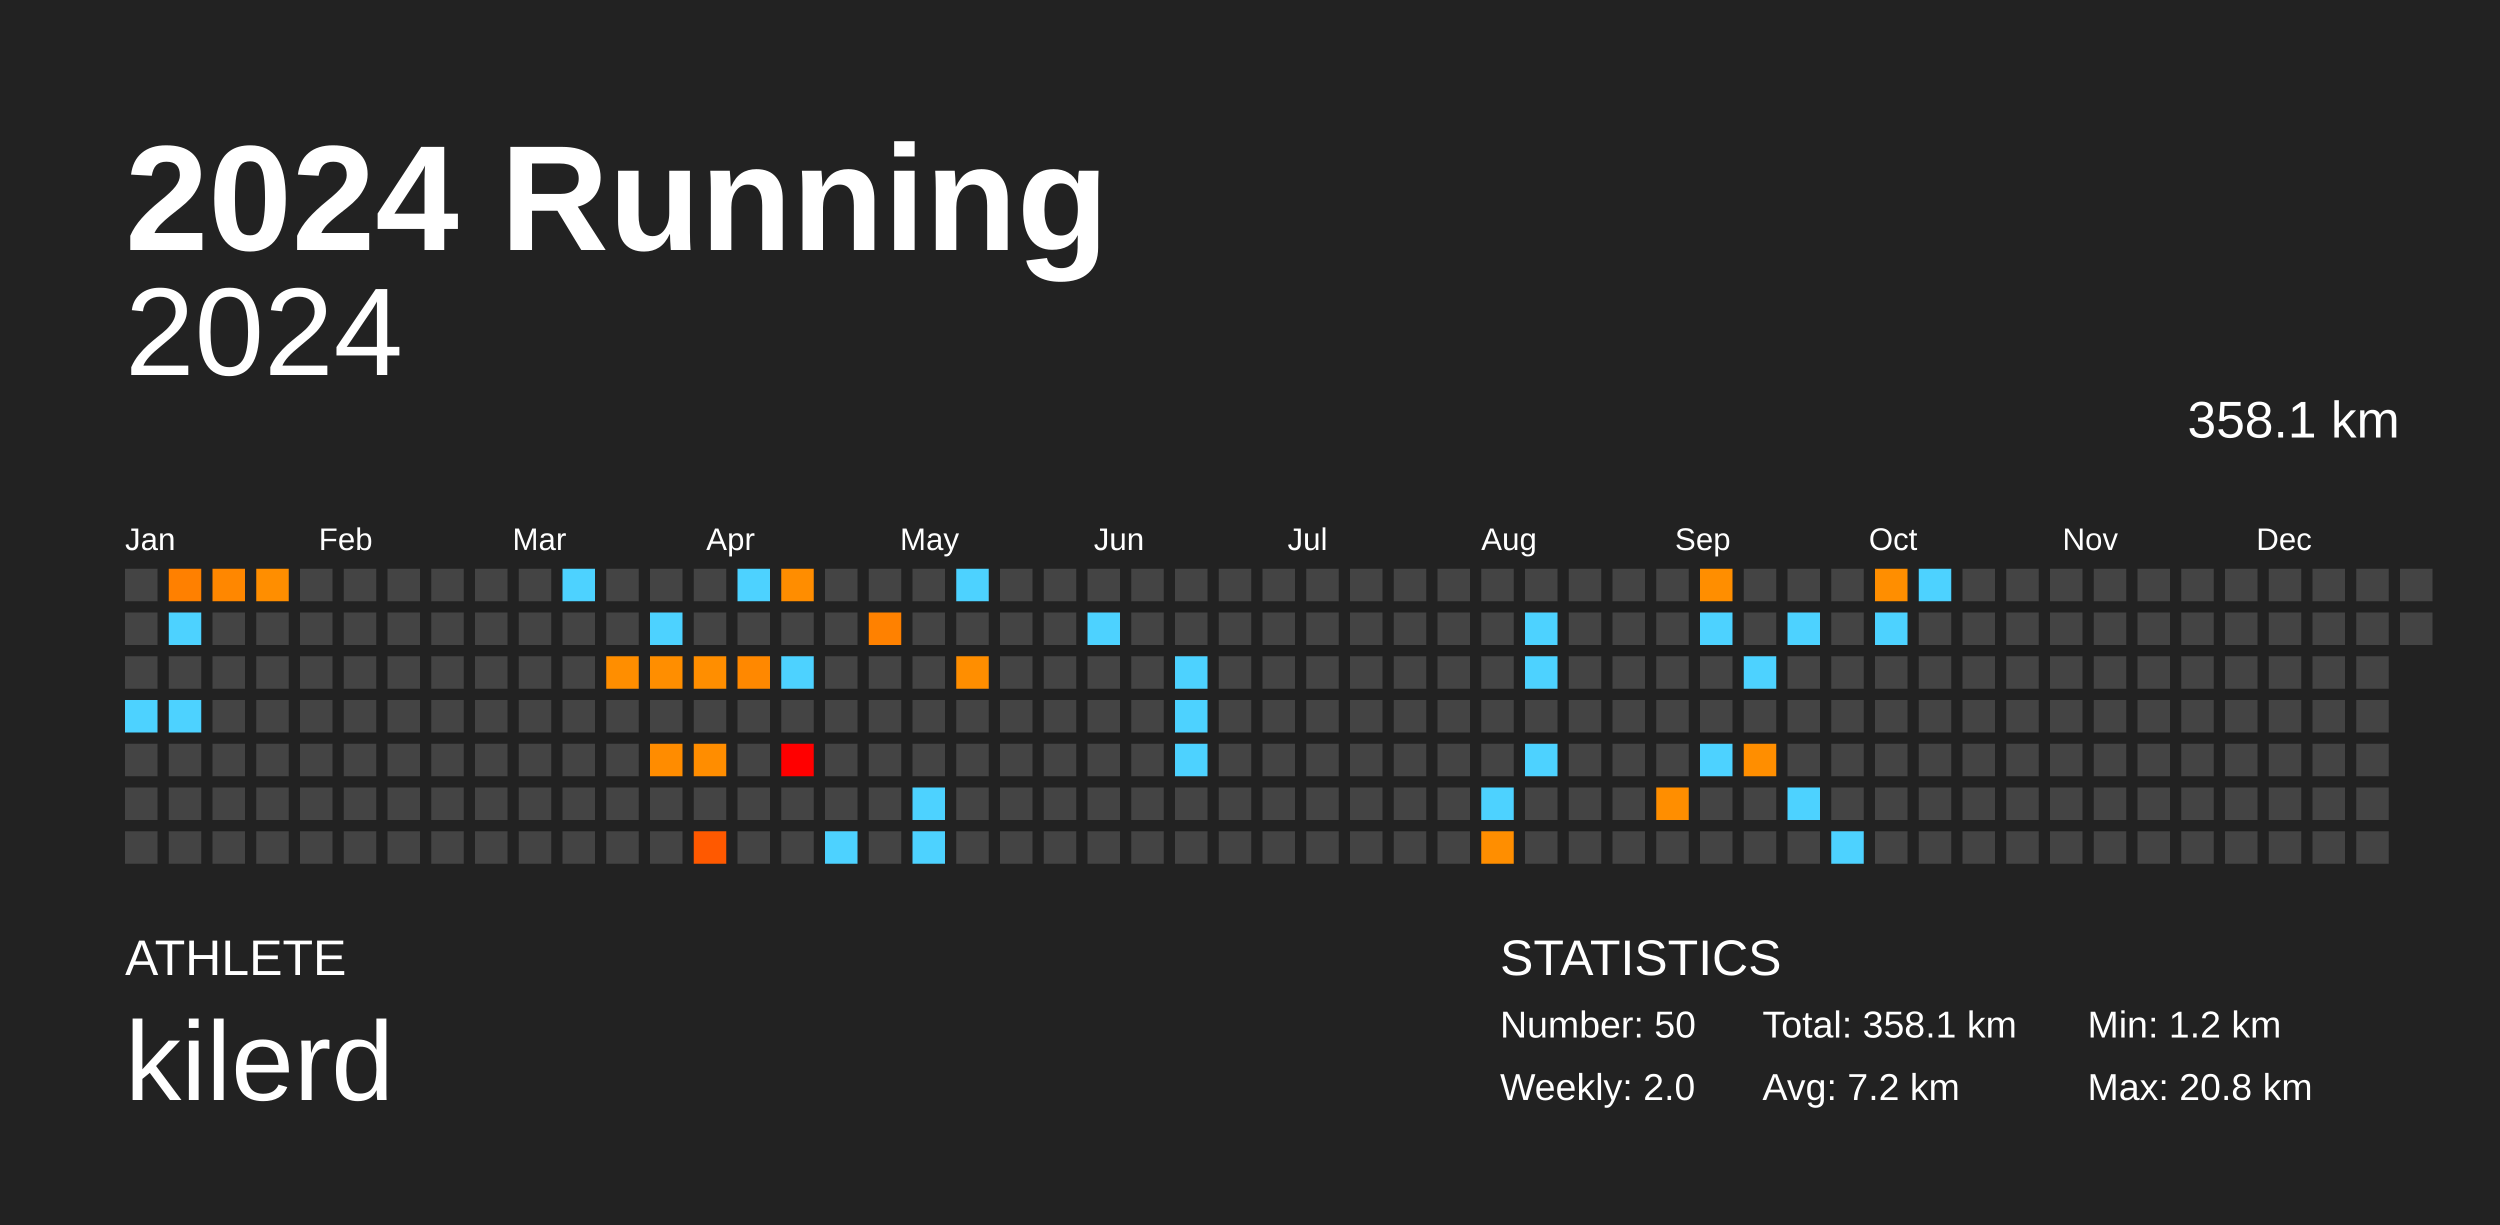
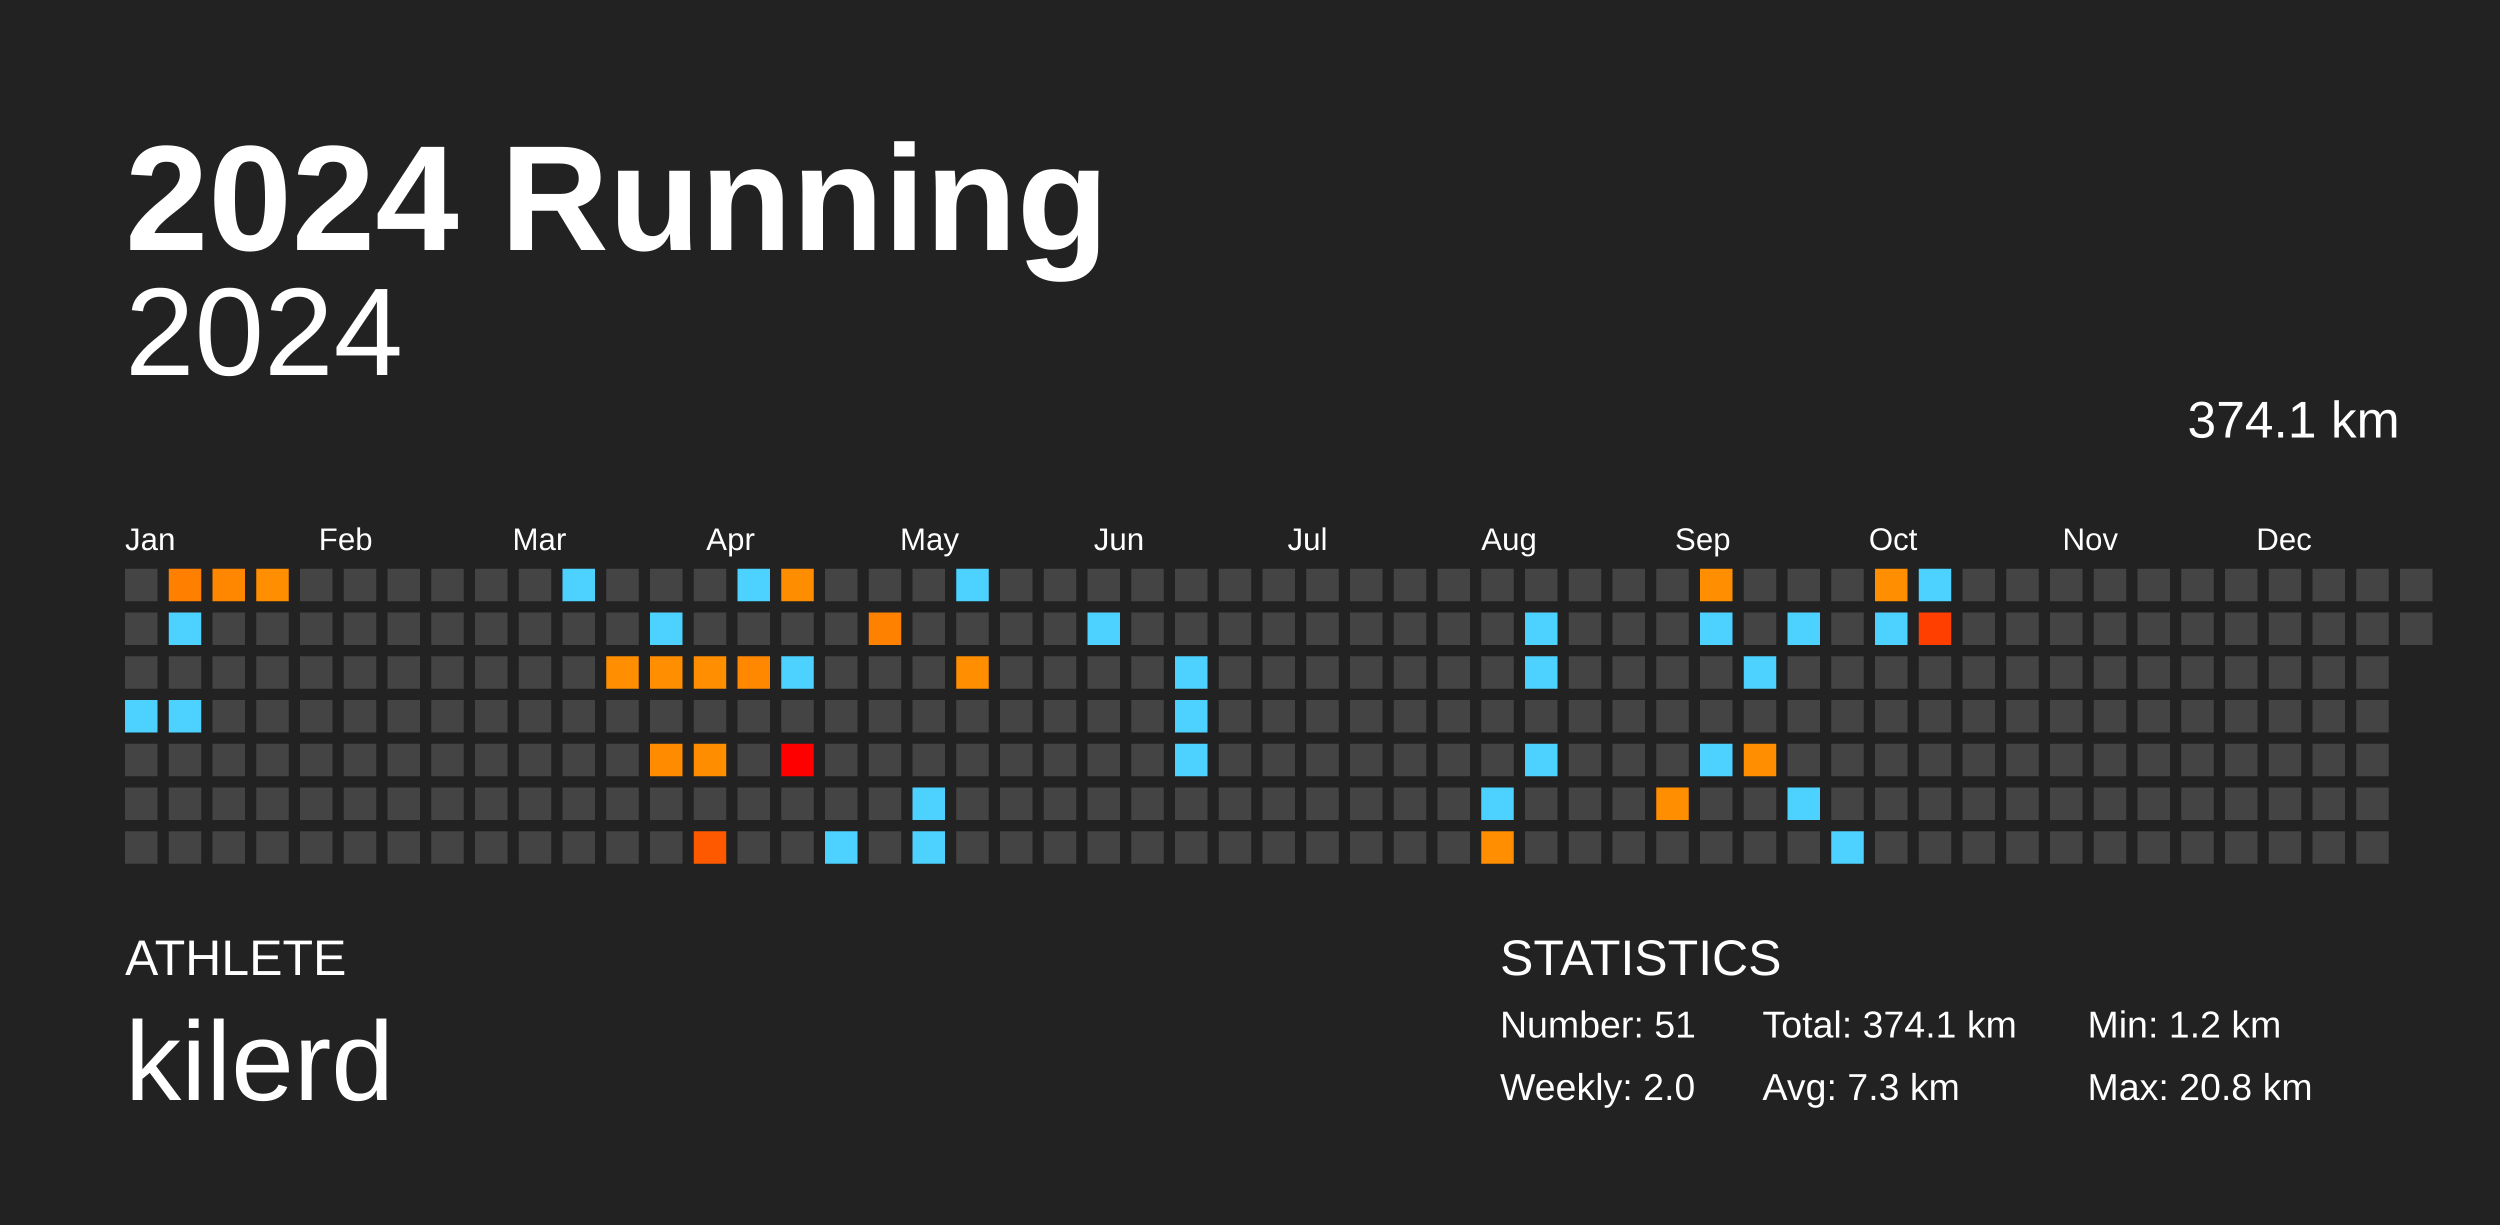
<svg xmlns="http://www.w3.org/2000/svg" baseProfile="full" height="98mm" version="1.1" viewBox="0,0,200,98" width="200mm">
  <defs />
  <rect fill="#222222" height="98" width="200" x="0" y="0" />
  <text fill="#FFFFFF" style="font-size:12px; font-family:Arial; font-weight:bold;" x="10" y="20">2024 Running</text>
  <text fill="#FFFFFF" style="font-size:4px; font-family:Arial" x="10" y="78">ATHLETE</text>
  <text fill="#FFFFFF" style="font-size:9px; font-family:Arial" x="10" y="88">kilerd</text>
  <text fill="#FFFFFF" style="font-size:4px; font-family:Arial" x="120" y="78">STATISTICS</text>
-   <text fill="#FFFFFF" style="font-size:3px; font-family:Arial" x="120" y="83">Number: 50</text>
+   <text fill="#FFFFFF" style="font-size:3px; font-family:Arial" x="120" y="83">Number: 51</text>
  <text fill="#FFFFFF" style="font-size:3px; font-family:Arial" x="120" y="88">Weekly: 2.0</text>
-   <text fill="#FFFFFF" style="font-size:3px; font-family:Arial" x="141" y="83">Total: 358.1 km</text>
-   <text fill="#FFFFFF" style="font-size:3px; font-family:Arial" x="141" y="88">Avg: 7.2 km</text>
+   <text fill="#FFFFFF" style="font-size:3px; font-family:Arial" x="141" y="83">Total: 374.1 km</text>
+   <text fill="#FFFFFF" style="font-size:3px; font-family:Arial" x="141" y="88">Avg: 7.3 km</text>
  <text fill="#FFFFFF" style="font-size:3px; font-family:Arial" x="167" y="83">Min: 1.2 km</text>
  <text fill="#FFFFFF" style="font-size:3px; font-family:Arial" x="167" y="88">Max: 20.8 km</text>
  <text alignment-baseline="hanging" fill="#FFFFFF" style="font-size:10.0px; font-family:Arial;" x="10" y="30">2024</text>
-   <text alignment-baseline="hanging" fill="#FFFFFF" style="font-size:4.125px; font-family:Arial;" x="175" y="35">358.1 km</text>
+   <text alignment-baseline="hanging" fill="#FFFFFF" style="font-size:4.125px; font-family:Arial;" x="175" y="35">374.1 km</text>
  <text fill="#FFFFFF" style="font-size:2.5px; font-family:Arial" x="10.0" y="44">Jan</text>
  <text fill="#FFFFFF" style="font-size:2.5px; font-family:Arial" x="25.5" y="44">Feb</text>
  <text fill="#FFFFFF" style="font-size:2.5px; font-family:Arial" x="41.0" y="44">Mar</text>
  <text fill="#FFFFFF" style="font-size:2.5px; font-family:Arial" x="56.5" y="44">Apr</text>
  <text fill="#FFFFFF" style="font-size:2.5px; font-family:Arial" x="72.0" y="44">May</text>
  <text fill="#FFFFFF" style="font-size:2.5px; font-family:Arial" x="87.5" y="44">Jun</text>
  <text fill="#FFFFFF" style="font-size:2.5px; font-family:Arial" x="103.0" y="44">Jul</text>
  <text fill="#FFFFFF" style="font-size:2.5px; font-family:Arial" x="118.5" y="44">Aug</text>
  <text fill="#FFFFFF" style="font-size:2.5px; font-family:Arial" x="134.0" y="44">Sep</text>
  <text fill="#FFFFFF" style="font-size:2.5px; font-family:Arial" x="149.5" y="44">Oct</text>
  <text fill="#FFFFFF" style="font-size:2.5px; font-family:Arial" x="165.0" y="44">Nov</text>
  <text fill="#FFFFFF" style="font-size:2.5px; font-family:Arial" x="180.5" y="44">Dec</text>
  <rect fill="#444444" height="2.6" width="2.6" x="10.0" y="45.5" />
  <rect fill="#444444" height="2.6" width="2.6" x="10.0" y="49.0" />
  <rect fill="#444444" height="2.6" width="2.6" x="10.0" y="52.5" />
  <rect fill="#4dd2ff" height="2.6" width="2.6" x="10.0" y="56.0" />
  <rect fill="#444444" height="2.6" width="2.6" x="10.0" y="59.5" />
  <rect fill="#444444" height="2.6" width="2.6" x="10.0" y="63.0" />
  <rect fill="#444444" height="2.6" width="2.6" x="10.0" y="66.5" />
  <rect fill="#ff8000" height="2.6" width="2.6" x="13.5" y="45.5" />
  <rect fill="#4dd2ff" height="2.6" width="2.6" x="13.5" y="49.0" />
  <rect fill="#444444" height="2.6" width="2.6" x="13.5" y="52.5" />
  <rect fill="#4dd2ff" height="2.6" width="2.6" x="13.5" y="56.0" />
  <rect fill="#444444" height="2.6" width="2.6" x="13.5" y="59.5" />
  <rect fill="#444444" height="2.6" width="2.6" x="13.5" y="63.0" />
  <rect fill="#444444" height="2.6" width="2.6" x="13.5" y="66.5" />
  <rect fill="#ff8700" height="2.6" width="2.6" x="17.0" y="45.5" />
  <rect fill="#444444" height="2.6" width="2.6" x="17.0" y="49.0" />
  <rect fill="#444444" height="2.6" width="2.6" x="17.0" y="52.5" />
  <rect fill="#444444" height="2.6" width="2.6" x="17.0" y="56.0" />
  <rect fill="#444444" height="2.6" width="2.6" x="17.0" y="59.5" />
  <rect fill="#444444" height="2.6" width="2.6" x="17.0" y="63.0" />
  <rect fill="#444444" height="2.6" width="2.6" x="17.0" y="66.5" />
  <rect fill="#ff8e00" height="2.6" width="2.6" x="20.5" y="45.5" />
  <rect fill="#444444" height="2.6" width="2.6" x="20.5" y="49.0" />
  <rect fill="#444444" height="2.6" width="2.6" x="20.5" y="52.5" />
  <rect fill="#444444" height="2.6" width="2.6" x="20.5" y="56.0" />
  <rect fill="#444444" height="2.6" width="2.6" x="20.5" y="59.5" />
  <rect fill="#444444" height="2.6" width="2.6" x="20.5" y="63.0" />
  <rect fill="#444444" height="2.6" width="2.6" x="20.5" y="66.5" />
  <rect fill="#444444" height="2.6" width="2.6" x="24.0" y="45.5" />
  <rect fill="#444444" height="2.6" width="2.6" x="24.0" y="49.0" />
  <rect fill="#444444" height="2.6" width="2.6" x="24.0" y="52.5" />
  <rect fill="#444444" height="2.6" width="2.6" x="24.0" y="56.0" />
  <rect fill="#444444" height="2.6" width="2.6" x="24.0" y="59.5" />
  <rect fill="#444444" height="2.6" width="2.6" x="24.0" y="63.0" />
  <rect fill="#444444" height="2.6" width="2.6" x="24.0" y="66.5" />
  <rect fill="#444444" height="2.6" width="2.6" x="27.5" y="45.5" />
  <rect fill="#444444" height="2.6" width="2.6" x="27.5" y="49.0" />
  <rect fill="#444444" height="2.6" width="2.6" x="27.5" y="52.5" />
  <rect fill="#444444" height="2.6" width="2.6" x="27.5" y="56.0" />
  <rect fill="#444444" height="2.6" width="2.6" x="27.5" y="59.5" />
  <rect fill="#444444" height="2.6" width="2.6" x="27.5" y="63.0" />
  <rect fill="#444444" height="2.6" width="2.6" x="27.5" y="66.5" />
  <rect fill="#444444" height="2.6" width="2.6" x="31.0" y="45.5" />
  <rect fill="#444444" height="2.6" width="2.6" x="31.0" y="49.0" />
  <rect fill="#444444" height="2.6" width="2.6" x="31.0" y="52.5" />
  <rect fill="#444444" height="2.6" width="2.6" x="31.0" y="56.0" />
  <rect fill="#444444" height="2.6" width="2.6" x="31.0" y="59.5" />
  <rect fill="#444444" height="2.6" width="2.6" x="31.0" y="63.0" />
  <rect fill="#444444" height="2.6" width="2.6" x="31.0" y="66.5" />
  <rect fill="#444444" height="2.6" width="2.6" x="34.5" y="45.5" />
  <rect fill="#444444" height="2.6" width="2.6" x="34.5" y="49.0" />
  <rect fill="#444444" height="2.6" width="2.6" x="34.5" y="52.5" />
  <rect fill="#444444" height="2.6" width="2.6" x="34.5" y="56.0" />
  <rect fill="#444444" height="2.6" width="2.6" x="34.5" y="59.5" />
  <rect fill="#444444" height="2.6" width="2.6" x="34.5" y="63.0" />
  <rect fill="#444444" height="2.6" width="2.6" x="34.5" y="66.5" />
  <rect fill="#444444" height="2.6" width="2.6" x="38.0" y="45.5" />
  <rect fill="#444444" height="2.6" width="2.6" x="38.0" y="49.0" />
  <rect fill="#444444" height="2.6" width="2.6" x="38.0" y="52.5" />
  <rect fill="#444444" height="2.6" width="2.6" x="38.0" y="56.0" />
  <rect fill="#444444" height="2.6" width="2.6" x="38.0" y="59.5" />
  <rect fill="#444444" height="2.6" width="2.6" x="38.0" y="63.0" />
  <rect fill="#444444" height="2.6" width="2.6" x="38.0" y="66.5" />
  <rect fill="#444444" height="2.6" width="2.6" x="41.5" y="45.5" />
  <rect fill="#444444" height="2.6" width="2.6" x="41.5" y="49.0" />
  <rect fill="#444444" height="2.6" width="2.6" x="41.5" y="52.5" />
  <rect fill="#444444" height="2.6" width="2.6" x="41.5" y="56.0" />
  <rect fill="#444444" height="2.6" width="2.6" x="41.5" y="59.5" />
  <rect fill="#444444" height="2.6" width="2.6" x="41.5" y="63.0" />
  <rect fill="#444444" height="2.6" width="2.6" x="41.5" y="66.5" />
  <rect fill="#4dd2ff" height="2.6" width="2.6" x="45.0" y="45.5" />
  <rect fill="#444444" height="2.6" width="2.6" x="45.0" y="49.0" />
  <rect fill="#444444" height="2.6" width="2.6" x="45.0" y="52.5" />
  <rect fill="#444444" height="2.6" width="2.6" x="45.0" y="56.0" />
  <rect fill="#444444" height="2.6" width="2.6" x="45.0" y="59.5" />
  <rect fill="#444444" height="2.6" width="2.6" x="45.0" y="63.0" />
  <rect fill="#444444" height="2.6" width="2.6" x="45.0" y="66.5" />
  <rect fill="#444444" height="2.6" width="2.6" x="48.5" y="45.5" />
  <rect fill="#444444" height="2.6" width="2.6" x="48.5" y="49.0" />
  <rect fill="#ff8e00" height="2.6" width="2.6" x="48.5" y="52.5" />
  <rect fill="#444444" height="2.6" width="2.6" x="48.5" y="56.0" />
  <rect fill="#444444" height="2.6" width="2.6" x="48.5" y="59.5" />
  <rect fill="#444444" height="2.6" width="2.6" x="48.5" y="63.0" />
  <rect fill="#444444" height="2.6" width="2.6" x="48.5" y="66.5" />
  <rect fill="#444444" height="2.6" width="2.6" x="52.0" y="45.5" />
  <rect fill="#4dd2ff" height="2.6" width="2.6" x="52.0" y="49.0" />
  <rect fill="#ff8e00" height="2.6" width="2.6" x="52.0" y="52.5" />
  <rect fill="#444444" height="2.6" width="2.6" x="52.0" y="56.0" />
  <rect fill="#ff8c00" height="2.6" width="2.6" x="52.0" y="59.5" />
  <rect fill="#444444" height="2.6" width="2.6" x="52.0" y="63.0" />
  <rect fill="#444444" height="2.6" width="2.6" x="52.0" y="66.5" />
  <rect fill="#444444" height="2.6" width="2.6" x="55.5" y="45.5" />
  <rect fill="#444444" height="2.6" width="2.6" x="55.5" y="49.0" />
  <rect fill="#ff8e00" height="2.6" width="2.6" x="55.5" y="52.5" />
  <rect fill="#444444" height="2.6" width="2.6" x="55.5" y="56.0" />
  <rect fill="#ff8d00" height="2.6" width="2.6" x="55.5" y="59.5" />
  <rect fill="#444444" height="2.6" width="2.6" x="55.5" y="63.0" />
  <rect fill="#ff5900" height="2.6" width="2.6" x="55.5" y="66.5" />
  <rect fill="#4dd2ff" height="2.6" width="2.6" x="59.0" y="45.5" />
  <rect fill="#444444" height="2.6" width="2.6" x="59.0" y="49.0" />
  <rect fill="#ff8800" height="2.6" width="2.6" x="59.0" y="52.5" />
  <rect fill="#444444" height="2.6" width="2.6" x="59.0" y="56.0" />
  <rect fill="#444444" height="2.6" width="2.6" x="59.0" y="59.5" />
  <rect fill="#444444" height="2.6" width="2.6" x="59.0" y="63.0" />
  <rect fill="#444444" height="2.6" width="2.6" x="59.0" y="66.5" />
  <rect fill="#ff8d00" height="2.6" width="2.6" x="62.5" y="45.5" />
  <rect fill="#444444" height="2.6" width="2.6" x="62.5" y="49.0" />
  <rect fill="#4dd2ff" height="2.6" width="2.6" x="62.5" y="52.5" />
  <rect fill="#444444" height="2.6" width="2.6" x="62.5" y="56.0" />
  <rect fill="red" height="2.6" width="2.6" x="62.5" y="59.5" />
  <rect fill="#444444" height="2.6" width="2.6" x="62.5" y="63.0" />
  <rect fill="#444444" height="2.6" width="2.6" x="62.5" y="66.5" />
  <rect fill="#444444" height="2.6" width="2.6" x="66.0" y="45.5" />
  <rect fill="#444444" height="2.6" width="2.6" x="66.0" y="49.0" />
  <rect fill="#444444" height="2.6" width="2.6" x="66.0" y="52.5" />
  <rect fill="#444444" height="2.6" width="2.6" x="66.0" y="56.0" />
  <rect fill="#444444" height="2.6" width="2.6" x="66.0" y="59.5" />
  <rect fill="#444444" height="2.6" width="2.6" x="66.0" y="63.0" />
  <rect fill="#4dd2ff" height="2.6" width="2.6" x="66.0" y="66.5" />
  <rect fill="#444444" height="2.6" width="2.6" x="69.5" y="45.5" />
  <rect fill="#ff8100" height="2.6" width="2.6" x="69.5" y="49.0" />
  <rect fill="#444444" height="2.6" width="2.6" x="69.5" y="52.5" />
  <rect fill="#444444" height="2.6" width="2.6" x="69.5" y="56.0" />
  <rect fill="#444444" height="2.6" width="2.6" x="69.5" y="59.5" />
  <rect fill="#444444" height="2.6" width="2.6" x="69.5" y="63.0" />
  <rect fill="#444444" height="2.6" width="2.6" x="69.5" y="66.5" />
  <rect fill="#444444" height="2.6" width="2.6" x="73.0" y="45.5" />
  <rect fill="#444444" height="2.6" width="2.6" x="73.0" y="49.0" />
  <rect fill="#444444" height="2.6" width="2.6" x="73.0" y="52.5" />
  <rect fill="#444444" height="2.6" width="2.6" x="73.0" y="56.0" />
  <rect fill="#444444" height="2.6" width="2.6" x="73.0" y="59.5" />
  <rect fill="#4dd2ff" height="2.6" width="2.6" x="73.0" y="63.0" />
  <rect fill="#4dd2ff" height="2.6" width="2.6" x="73.0" y="66.5" />
  <rect fill="#4dd2ff" height="2.6" width="2.6" x="76.5" y="45.5" />
  <rect fill="#444444" height="2.6" width="2.6" x="76.5" y="49.0" />
  <rect fill="#ff8e00" height="2.6" width="2.6" x="76.5" y="52.5" />
  <rect fill="#444444" height="2.6" width="2.6" x="76.5" y="56.0" />
  <rect fill="#444444" height="2.6" width="2.6" x="76.5" y="59.5" />
  <rect fill="#444444" height="2.6" width="2.6" x="76.5" y="63.0" />
  <rect fill="#444444" height="2.6" width="2.6" x="76.5" y="66.5" />
  <rect fill="#444444" height="2.6" width="2.6" x="80.0" y="45.5" />
  <rect fill="#444444" height="2.6" width="2.6" x="80.0" y="49.0" />
  <rect fill="#444444" height="2.6" width="2.6" x="80.0" y="52.5" />
  <rect fill="#444444" height="2.6" width="2.6" x="80.0" y="56.0" />
  <rect fill="#444444" height="2.6" width="2.6" x="80.0" y="59.5" />
  <rect fill="#444444" height="2.6" width="2.6" x="80.0" y="63.0" />
  <rect fill="#444444" height="2.6" width="2.6" x="80.0" y="66.5" />
  <rect fill="#444444" height="2.6" width="2.6" x="83.5" y="45.5" />
  <rect fill="#444444" height="2.6" width="2.6" x="83.5" y="49.0" />
  <rect fill="#444444" height="2.6" width="2.6" x="83.5" y="52.5" />
  <rect fill="#444444" height="2.6" width="2.6" x="83.5" y="56.0" />
  <rect fill="#444444" height="2.6" width="2.6" x="83.5" y="59.5" />
  <rect fill="#444444" height="2.6" width="2.6" x="83.5" y="63.0" />
  <rect fill="#444444" height="2.6" width="2.6" x="83.5" y="66.5" />
  <rect fill="#444444" height="2.6" width="2.6" x="87.0" y="45.5" />
  <rect fill="#4dd2ff" height="2.6" width="2.6" x="87.0" y="49.0" />
  <rect fill="#444444" height="2.6" width="2.6" x="87.0" y="52.5" />
  <rect fill="#444444" height="2.6" width="2.6" x="87.0" y="56.0" />
  <rect fill="#444444" height="2.6" width="2.6" x="87.0" y="59.5" />
  <rect fill="#444444" height="2.6" width="2.6" x="87.0" y="63.0" />
  <rect fill="#444444" height="2.6" width="2.6" x="87.0" y="66.5" />
  <rect fill="#444444" height="2.6" width="2.6" x="90.5" y="45.5" />
  <rect fill="#444444" height="2.6" width="2.6" x="90.5" y="49.0" />
  <rect fill="#444444" height="2.6" width="2.6" x="90.5" y="52.5" />
  <rect fill="#444444" height="2.6" width="2.6" x="90.5" y="56.0" />
  <rect fill="#444444" height="2.6" width="2.6" x="90.5" y="59.5" />
  <rect fill="#444444" height="2.6" width="2.6" x="90.5" y="63.0" />
  <rect fill="#444444" height="2.6" width="2.6" x="90.5" y="66.5" />
  <rect fill="#444444" height="2.6" width="2.6" x="94.0" y="45.5" />
  <rect fill="#444444" height="2.6" width="2.6" x="94.0" y="49.0" />
  <rect fill="#4dd2ff" height="2.6" width="2.6" x="94.0" y="52.5" />
  <rect fill="#4dd2ff" height="2.6" width="2.6" x="94.0" y="56.0" />
  <rect fill="#4dd2ff" height="2.6" width="2.6" x="94.0" y="59.5" />
  <rect fill="#444444" height="2.6" width="2.6" x="94.0" y="63.0" />
  <rect fill="#444444" height="2.6" width="2.6" x="94.0" y="66.5" />
  <rect fill="#444444" height="2.6" width="2.6" x="97.5" y="45.5" />
  <rect fill="#444444" height="2.6" width="2.6" x="97.5" y="49.0" />
  <rect fill="#444444" height="2.6" width="2.6" x="97.5" y="52.5" />
  <rect fill="#444444" height="2.6" width="2.6" x="97.5" y="56.0" />
  <rect fill="#444444" height="2.6" width="2.6" x="97.5" y="59.5" />
  <rect fill="#444444" height="2.6" width="2.6" x="97.5" y="63.0" />
  <rect fill="#444444" height="2.6" width="2.6" x="97.5" y="66.5" />
  <rect fill="#444444" height="2.6" width="2.6" x="101.0" y="45.5" />
  <rect fill="#444444" height="2.6" width="2.6" x="101.0" y="49.0" />
  <rect fill="#444444" height="2.6" width="2.6" x="101.0" y="52.5" />
  <rect fill="#444444" height="2.6" width="2.6" x="101.0" y="56.0" />
  <rect fill="#444444" height="2.6" width="2.6" x="101.0" y="59.5" />
  <rect fill="#444444" height="2.6" width="2.6" x="101.0" y="63.0" />
  <rect fill="#444444" height="2.6" width="2.6" x="101.0" y="66.5" />
  <rect fill="#444444" height="2.6" width="2.6" x="104.5" y="45.5" />
  <rect fill="#444444" height="2.6" width="2.6" x="104.5" y="49.0" />
  <rect fill="#444444" height="2.6" width="2.6" x="104.5" y="52.5" />
  <rect fill="#444444" height="2.6" width="2.6" x="104.5" y="56.0" />
  <rect fill="#444444" height="2.6" width="2.6" x="104.5" y="59.5" />
  <rect fill="#444444" height="2.6" width="2.6" x="104.5" y="63.0" />
  <rect fill="#444444" height="2.6" width="2.6" x="104.5" y="66.5" />
  <rect fill="#444444" height="2.6" width="2.6" x="108.0" y="45.5" />
  <rect fill="#444444" height="2.6" width="2.6" x="108.0" y="49.0" />
  <rect fill="#444444" height="2.6" width="2.6" x="108.0" y="52.5" />
  <rect fill="#444444" height="2.6" width="2.6" x="108.0" y="56.0" />
  <rect fill="#444444" height="2.6" width="2.6" x="108.0" y="59.5" />
  <rect fill="#444444" height="2.6" width="2.6" x="108.0" y="63.0" />
  <rect fill="#444444" height="2.6" width="2.6" x="108.0" y="66.5" />
  <rect fill="#444444" height="2.6" width="2.6" x="111.5" y="45.5" />
  <rect fill="#444444" height="2.6" width="2.6" x="111.5" y="49.0" />
  <rect fill="#444444" height="2.6" width="2.6" x="111.5" y="52.5" />
  <rect fill="#444444" height="2.6" width="2.6" x="111.5" y="56.0" />
  <rect fill="#444444" height="2.6" width="2.6" x="111.5" y="59.5" />
  <rect fill="#444444" height="2.6" width="2.6" x="111.5" y="63.0" />
  <rect fill="#444444" height="2.6" width="2.6" x="111.5" y="66.5" />
  <rect fill="#444444" height="2.6" width="2.6" x="115.0" y="45.5" />
  <rect fill="#444444" height="2.6" width="2.6" x="115.0" y="49.0" />
  <rect fill="#444444" height="2.6" width="2.6" x="115.0" y="52.5" />
  <rect fill="#444444" height="2.6" width="2.6" x="115.0" y="56.0" />
  <rect fill="#444444" height="2.6" width="2.6" x="115.0" y="59.5" />
  <rect fill="#444444" height="2.6" width="2.6" x="115.0" y="63.0" />
  <rect fill="#444444" height="2.6" width="2.6" x="115.0" y="66.5" />
  <rect fill="#444444" height="2.6" width="2.6" x="118.5" y="45.5" />
  <rect fill="#444444" height="2.6" width="2.6" x="118.5" y="49.0" />
  <rect fill="#444444" height="2.6" width="2.6" x="118.5" y="52.5" />
  <rect fill="#444444" height="2.6" width="2.6" x="118.5" y="56.0" />
  <rect fill="#444444" height="2.6" width="2.6" x="118.5" y="59.5" />
  <rect fill="#4dd2ff" height="2.6" width="2.6" x="118.5" y="63.0" />
  <rect fill="#ff8e00" height="2.6" width="2.6" x="118.5" y="66.5" />
  <rect fill="#444444" height="2.6" width="2.6" x="122.0" y="45.5" />
  <rect fill="#4dd2ff" height="2.6" width="2.6" x="122.0" y="49.0" />
  <rect fill="#4dd2ff" height="2.6" width="2.6" x="122.0" y="52.5" />
  <rect fill="#444444" height="2.6" width="2.6" x="122.0" y="56.0" />
  <rect fill="#4dd2ff" height="2.6" width="2.6" x="122.0" y="59.5" />
  <rect fill="#444444" height="2.6" width="2.6" x="122.0" y="63.0" />
  <rect fill="#444444" height="2.6" width="2.6" x="122.0" y="66.5" />
  <rect fill="#444444" height="2.6" width="2.6" x="125.5" y="45.5" />
  <rect fill="#444444" height="2.6" width="2.6" x="125.5" y="49.0" />
  <rect fill="#444444" height="2.6" width="2.6" x="125.5" y="52.5" />
  <rect fill="#444444" height="2.6" width="2.6" x="125.5" y="56.0" />
  <rect fill="#444444" height="2.6" width="2.6" x="125.5" y="59.5" />
  <rect fill="#444444" height="2.6" width="2.6" x="125.5" y="63.0" />
  <rect fill="#444444" height="2.6" width="2.6" x="125.5" y="66.5" />
  <rect fill="#444444" height="2.6" width="2.6" x="129.0" y="45.5" />
  <rect fill="#444444" height="2.6" width="2.6" x="129.0" y="49.0" />
  <rect fill="#444444" height="2.6" width="2.6" x="129.0" y="52.5" />
  <rect fill="#444444" height="2.6" width="2.6" x="129.0" y="56.0" />
  <rect fill="#444444" height="2.6" width="2.6" x="129.0" y="59.5" />
  <rect fill="#444444" height="2.6" width="2.6" x="129.0" y="63.0" />
  <rect fill="#444444" height="2.6" width="2.6" x="129.0" y="66.5" />
  <rect fill="#444444" height="2.6" width="2.6" x="132.5" y="45.5" />
  <rect fill="#444444" height="2.6" width="2.6" x="132.5" y="49.0" />
  <rect fill="#444444" height="2.6" width="2.6" x="132.5" y="52.5" />
  <rect fill="#444444" height="2.6" width="2.6" x="132.5" y="56.0" />
  <rect fill="#444444" height="2.6" width="2.6" x="132.5" y="59.5" />
  <rect fill="#ff8e00" height="2.6" width="2.6" x="132.5" y="63.0" />
  <rect fill="#444444" height="2.6" width="2.6" x="132.5" y="66.5" />
  <rect fill="#ff8e00" height="2.6" width="2.6" x="136.0" y="45.5" />
  <rect fill="#4dd2ff" height="2.6" width="2.6" x="136.0" y="49.0" />
  <rect fill="#444444" height="2.6" width="2.6" x="136.0" y="52.5" />
  <rect fill="#444444" height="2.6" width="2.6" x="136.0" y="56.0" />
  <rect fill="#4dd2ff" height="2.6" width="2.6" x="136.0" y="59.5" />
  <rect fill="#444444" height="2.6" width="2.6" x="136.0" y="63.0" />
  <rect fill="#444444" height="2.6" width="2.6" x="136.0" y="66.5" />
  <rect fill="#444444" height="2.6" width="2.6" x="139.5" y="45.5" />
  <rect fill="#444444" height="2.6" width="2.6" x="139.5" y="49.0" />
  <rect fill="#4dd2ff" height="2.6" width="2.6" x="139.5" y="52.5" />
  <rect fill="#444444" height="2.6" width="2.6" x="139.5" y="56.0" />
  <rect fill="#ff8e00" height="2.6" width="2.6" x="139.5" y="59.5" />
  <rect fill="#444444" height="2.6" width="2.6" x="139.5" y="63.0" />
  <rect fill="#444444" height="2.6" width="2.6" x="139.5" y="66.5" />
  <rect fill="#444444" height="2.6" width="2.6" x="143.0" y="45.5" />
  <rect fill="#4dd2ff" height="2.6" width="2.6" x="143.0" y="49.0" />
  <rect fill="#444444" height="2.6" width="2.6" x="143.0" y="52.5" />
  <rect fill="#444444" height="2.6" width="2.6" x="143.0" y="56.0" />
  <rect fill="#444444" height="2.6" width="2.6" x="143.0" y="59.5" />
  <rect fill="#4dd2ff" height="2.6" width="2.6" x="143.0" y="63.0" />
  <rect fill="#444444" height="2.6" width="2.6" x="143.0" y="66.5" />
  <rect fill="#444444" height="2.6" width="2.6" x="146.5" y="45.5" />
  <rect fill="#444444" height="2.6" width="2.6" x="146.5" y="49.0" />
  <rect fill="#444444" height="2.6" width="2.6" x="146.5" y="52.5" />
  <rect fill="#444444" height="2.6" width="2.6" x="146.5" y="56.0" />
  <rect fill="#444444" height="2.6" width="2.6" x="146.5" y="59.5" />
  <rect fill="#444444" height="2.6" width="2.6" x="146.5" y="63.0" />
  <rect fill="#4dd2ff" height="2.6" width="2.6" x="146.5" y="66.5" />
  <rect fill="#ff8e00" height="2.6" width="2.6" x="150.0" y="45.5" />
  <rect fill="#4dd2ff" height="2.6" width="2.6" x="150.0" y="49.0" />
  <rect fill="#444444" height="2.6" width="2.6" x="150.0" y="52.5" />
  <rect fill="#444444" height="2.6" width="2.6" x="150.0" y="56.0" />
  <rect fill="#444444" height="2.6" width="2.6" x="150.0" y="59.5" />
  <rect fill="#444444" height="2.6" width="2.6" x="150.0" y="63.0" />
  <rect fill="#444444" height="2.6" width="2.6" x="150.0" y="66.5" />
  <rect fill="#4dd2ff" height="2.6" width="2.6" x="153.5" y="45.5" />
-   <rect fill="#444444" height="2.6" width="2.6" x="153.5" y="49.0" />
+   <rect fill="#ff3f00" height="2.6" width="2.6" x="153.5" y="49.0" />
  <rect fill="#444444" height="2.6" width="2.6" x="153.5" y="52.5" />
  <rect fill="#444444" height="2.6" width="2.6" x="153.5" y="56.0" />
  <rect fill="#444444" height="2.6" width="2.6" x="153.5" y="59.5" />
  <rect fill="#444444" height="2.6" width="2.6" x="153.5" y="63.0" />
  <rect fill="#444444" height="2.6" width="2.6" x="153.5" y="66.5" />
  <rect fill="#444444" height="2.6" width="2.6" x="157.0" y="45.5" />
  <rect fill="#444444" height="2.6" width="2.6" x="157.0" y="49.0" />
  <rect fill="#444444" height="2.6" width="2.6" x="157.0" y="52.5" />
  <rect fill="#444444" height="2.6" width="2.6" x="157.0" y="56.0" />
  <rect fill="#444444" height="2.6" width="2.6" x="157.0" y="59.5" />
  <rect fill="#444444" height="2.6" width="2.6" x="157.0" y="63.0" />
  <rect fill="#444444" height="2.6" width="2.6" x="157.0" y="66.5" />
  <rect fill="#444444" height="2.6" width="2.6" x="160.5" y="45.5" />
  <rect fill="#444444" height="2.6" width="2.6" x="160.5" y="49.0" />
  <rect fill="#444444" height="2.6" width="2.6" x="160.5" y="52.5" />
  <rect fill="#444444" height="2.6" width="2.6" x="160.5" y="56.0" />
  <rect fill="#444444" height="2.6" width="2.6" x="160.5" y="59.5" />
  <rect fill="#444444" height="2.6" width="2.6" x="160.5" y="63.0" />
  <rect fill="#444444" height="2.6" width="2.6" x="160.5" y="66.5" />
  <rect fill="#444444" height="2.6" width="2.6" x="164.0" y="45.5" />
  <rect fill="#444444" height="2.6" width="2.6" x="164.0" y="49.0" />
  <rect fill="#444444" height="2.6" width="2.6" x="164.0" y="52.5" />
  <rect fill="#444444" height="2.6" width="2.6" x="164.0" y="56.0" />
  <rect fill="#444444" height="2.6" width="2.6" x="164.0" y="59.5" />
  <rect fill="#444444" height="2.6" width="2.6" x="164.0" y="63.0" />
  <rect fill="#444444" height="2.6" width="2.6" x="164.0" y="66.5" />
  <rect fill="#444444" height="2.6" width="2.6" x="167.5" y="45.5" />
  <rect fill="#444444" height="2.6" width="2.6" x="167.5" y="49.0" />
  <rect fill="#444444" height="2.6" width="2.6" x="167.5" y="52.5" />
  <rect fill="#444444" height="2.6" width="2.6" x="167.5" y="56.0" />
  <rect fill="#444444" height="2.6" width="2.6" x="167.5" y="59.5" />
  <rect fill="#444444" height="2.6" width="2.6" x="167.5" y="63.0" />
  <rect fill="#444444" height="2.6" width="2.6" x="167.5" y="66.5" />
  <rect fill="#444444" height="2.6" width="2.6" x="171.0" y="45.5" />
  <rect fill="#444444" height="2.6" width="2.6" x="171.0" y="49.0" />
  <rect fill="#444444" height="2.6" width="2.6" x="171.0" y="52.5" />
  <rect fill="#444444" height="2.6" width="2.6" x="171.0" y="56.0" />
  <rect fill="#444444" height="2.6" width="2.6" x="171.0" y="59.5" />
  <rect fill="#444444" height="2.6" width="2.6" x="171.0" y="63.0" />
  <rect fill="#444444" height="2.6" width="2.6" x="171.0" y="66.5" />
  <rect fill="#444444" height="2.6" width="2.6" x="174.5" y="45.5" />
  <rect fill="#444444" height="2.6" width="2.6" x="174.5" y="49.0" />
  <rect fill="#444444" height="2.6" width="2.6" x="174.5" y="52.5" />
  <rect fill="#444444" height="2.6" width="2.6" x="174.5" y="56.0" />
  <rect fill="#444444" height="2.6" width="2.6" x="174.5" y="59.5" />
  <rect fill="#444444" height="2.6" width="2.6" x="174.5" y="63.0" />
  <rect fill="#444444" height="2.6" width="2.6" x="174.5" y="66.5" />
  <rect fill="#444444" height="2.6" width="2.6" x="178.0" y="45.5" />
  <rect fill="#444444" height="2.6" width="2.6" x="178.0" y="49.0" />
  <rect fill="#444444" height="2.6" width="2.6" x="178.0" y="52.5" />
  <rect fill="#444444" height="2.6" width="2.6" x="178.0" y="56.0" />
  <rect fill="#444444" height="2.6" width="2.6" x="178.0" y="59.5" />
  <rect fill="#444444" height="2.6" width="2.6" x="178.0" y="63.0" />
  <rect fill="#444444" height="2.6" width="2.6" x="178.0" y="66.5" />
  <rect fill="#444444" height="2.6" width="2.6" x="181.5" y="45.5" />
  <rect fill="#444444" height="2.6" width="2.6" x="181.5" y="49.0" />
  <rect fill="#444444" height="2.6" width="2.6" x="181.5" y="52.5" />
  <rect fill="#444444" height="2.6" width="2.6" x="181.5" y="56.0" />
  <rect fill="#444444" height="2.6" width="2.6" x="181.5" y="59.5" />
  <rect fill="#444444" height="2.6" width="2.6" x="181.5" y="63.0" />
  <rect fill="#444444" height="2.6" width="2.6" x="181.5" y="66.5" />
  <rect fill="#444444" height="2.6" width="2.6" x="185.0" y="45.5" />
  <rect fill="#444444" height="2.6" width="2.6" x="185.0" y="49.0" />
  <rect fill="#444444" height="2.6" width="2.6" x="185.0" y="52.5" />
  <rect fill="#444444" height="2.6" width="2.6" x="185.0" y="56.0" />
  <rect fill="#444444" height="2.6" width="2.6" x="185.0" y="59.5" />
  <rect fill="#444444" height="2.6" width="2.6" x="185.0" y="63.0" />
  <rect fill="#444444" height="2.6" width="2.6" x="185.0" y="66.5" />
  <rect fill="#444444" height="2.6" width="2.6" x="188.5" y="45.5" />
  <rect fill="#444444" height="2.6" width="2.6" x="188.5" y="49.0" />
  <rect fill="#444444" height="2.6" width="2.6" x="188.5" y="52.5" />
  <rect fill="#444444" height="2.6" width="2.6" x="188.5" y="56.0" />
  <rect fill="#444444" height="2.6" width="2.6" x="188.5" y="59.5" />
  <rect fill="#444444" height="2.6" width="2.6" x="188.5" y="63.0" />
  <rect fill="#444444" height="2.6" width="2.6" x="188.5" y="66.5" />
  <rect fill="#444444" height="2.6" width="2.6" x="192.0" y="45.5" />
  <rect fill="#444444" height="2.6" width="2.6" x="192.0" y="49.0" />
</svg>
